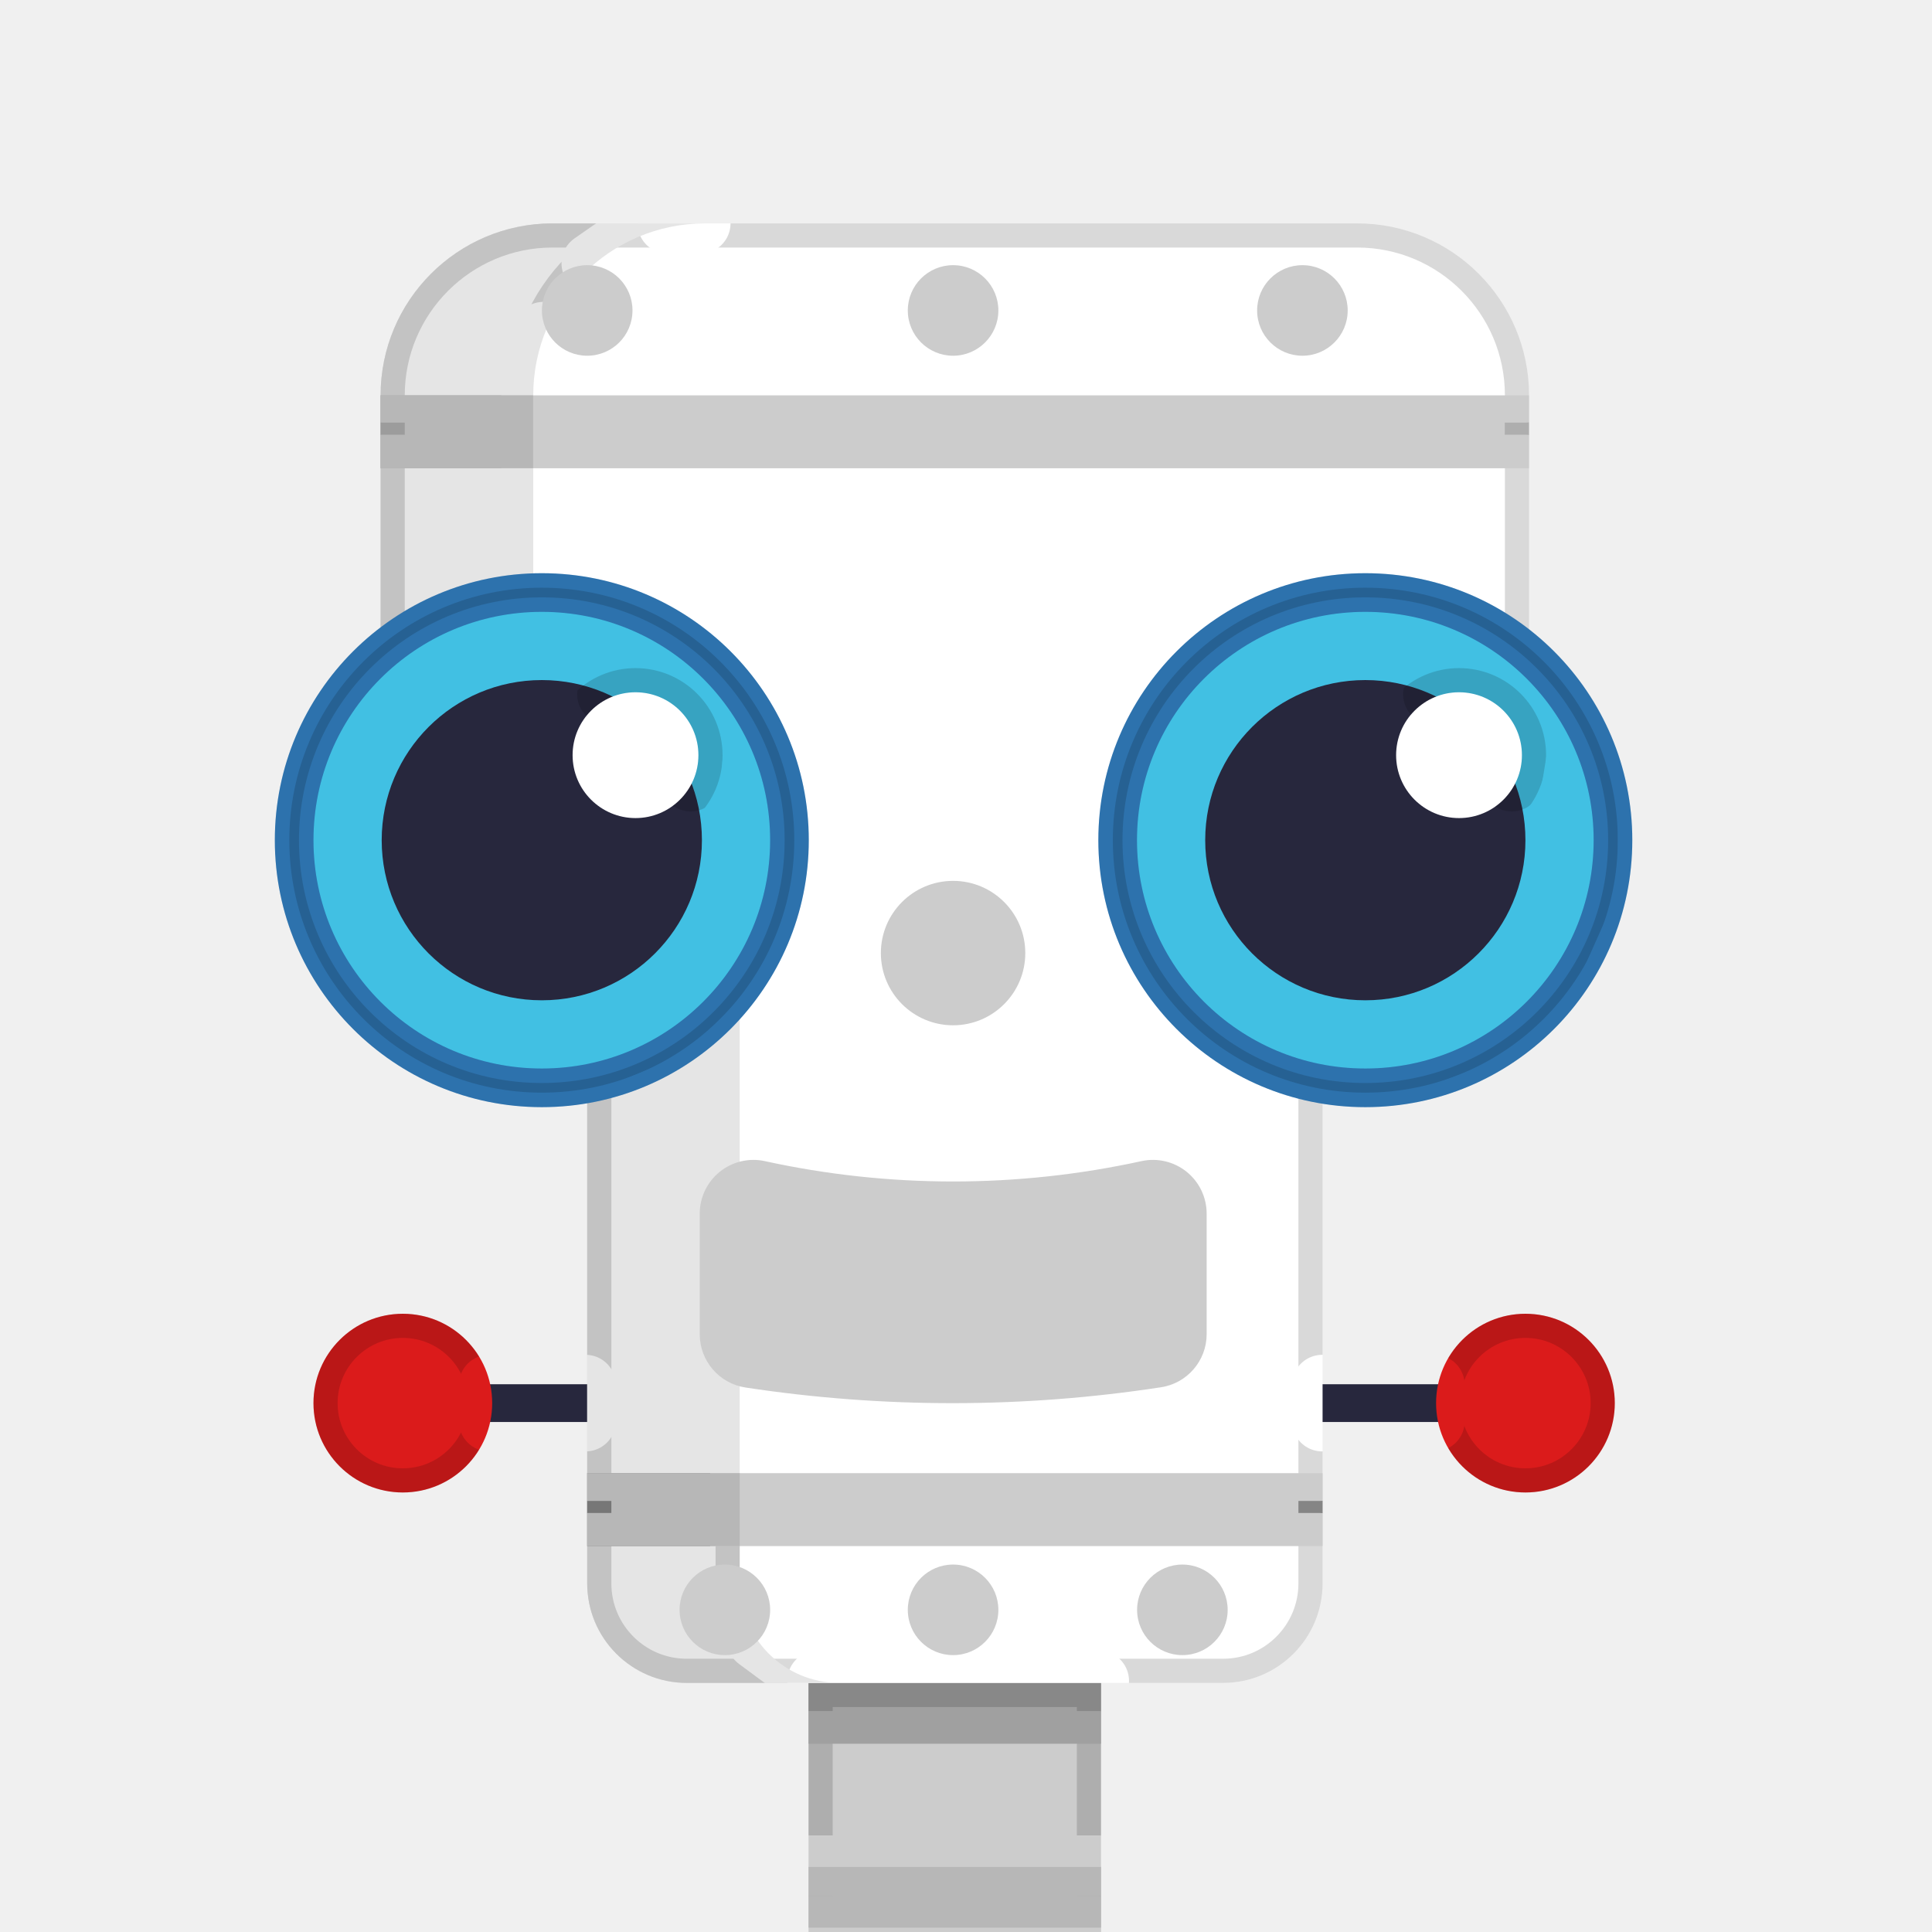
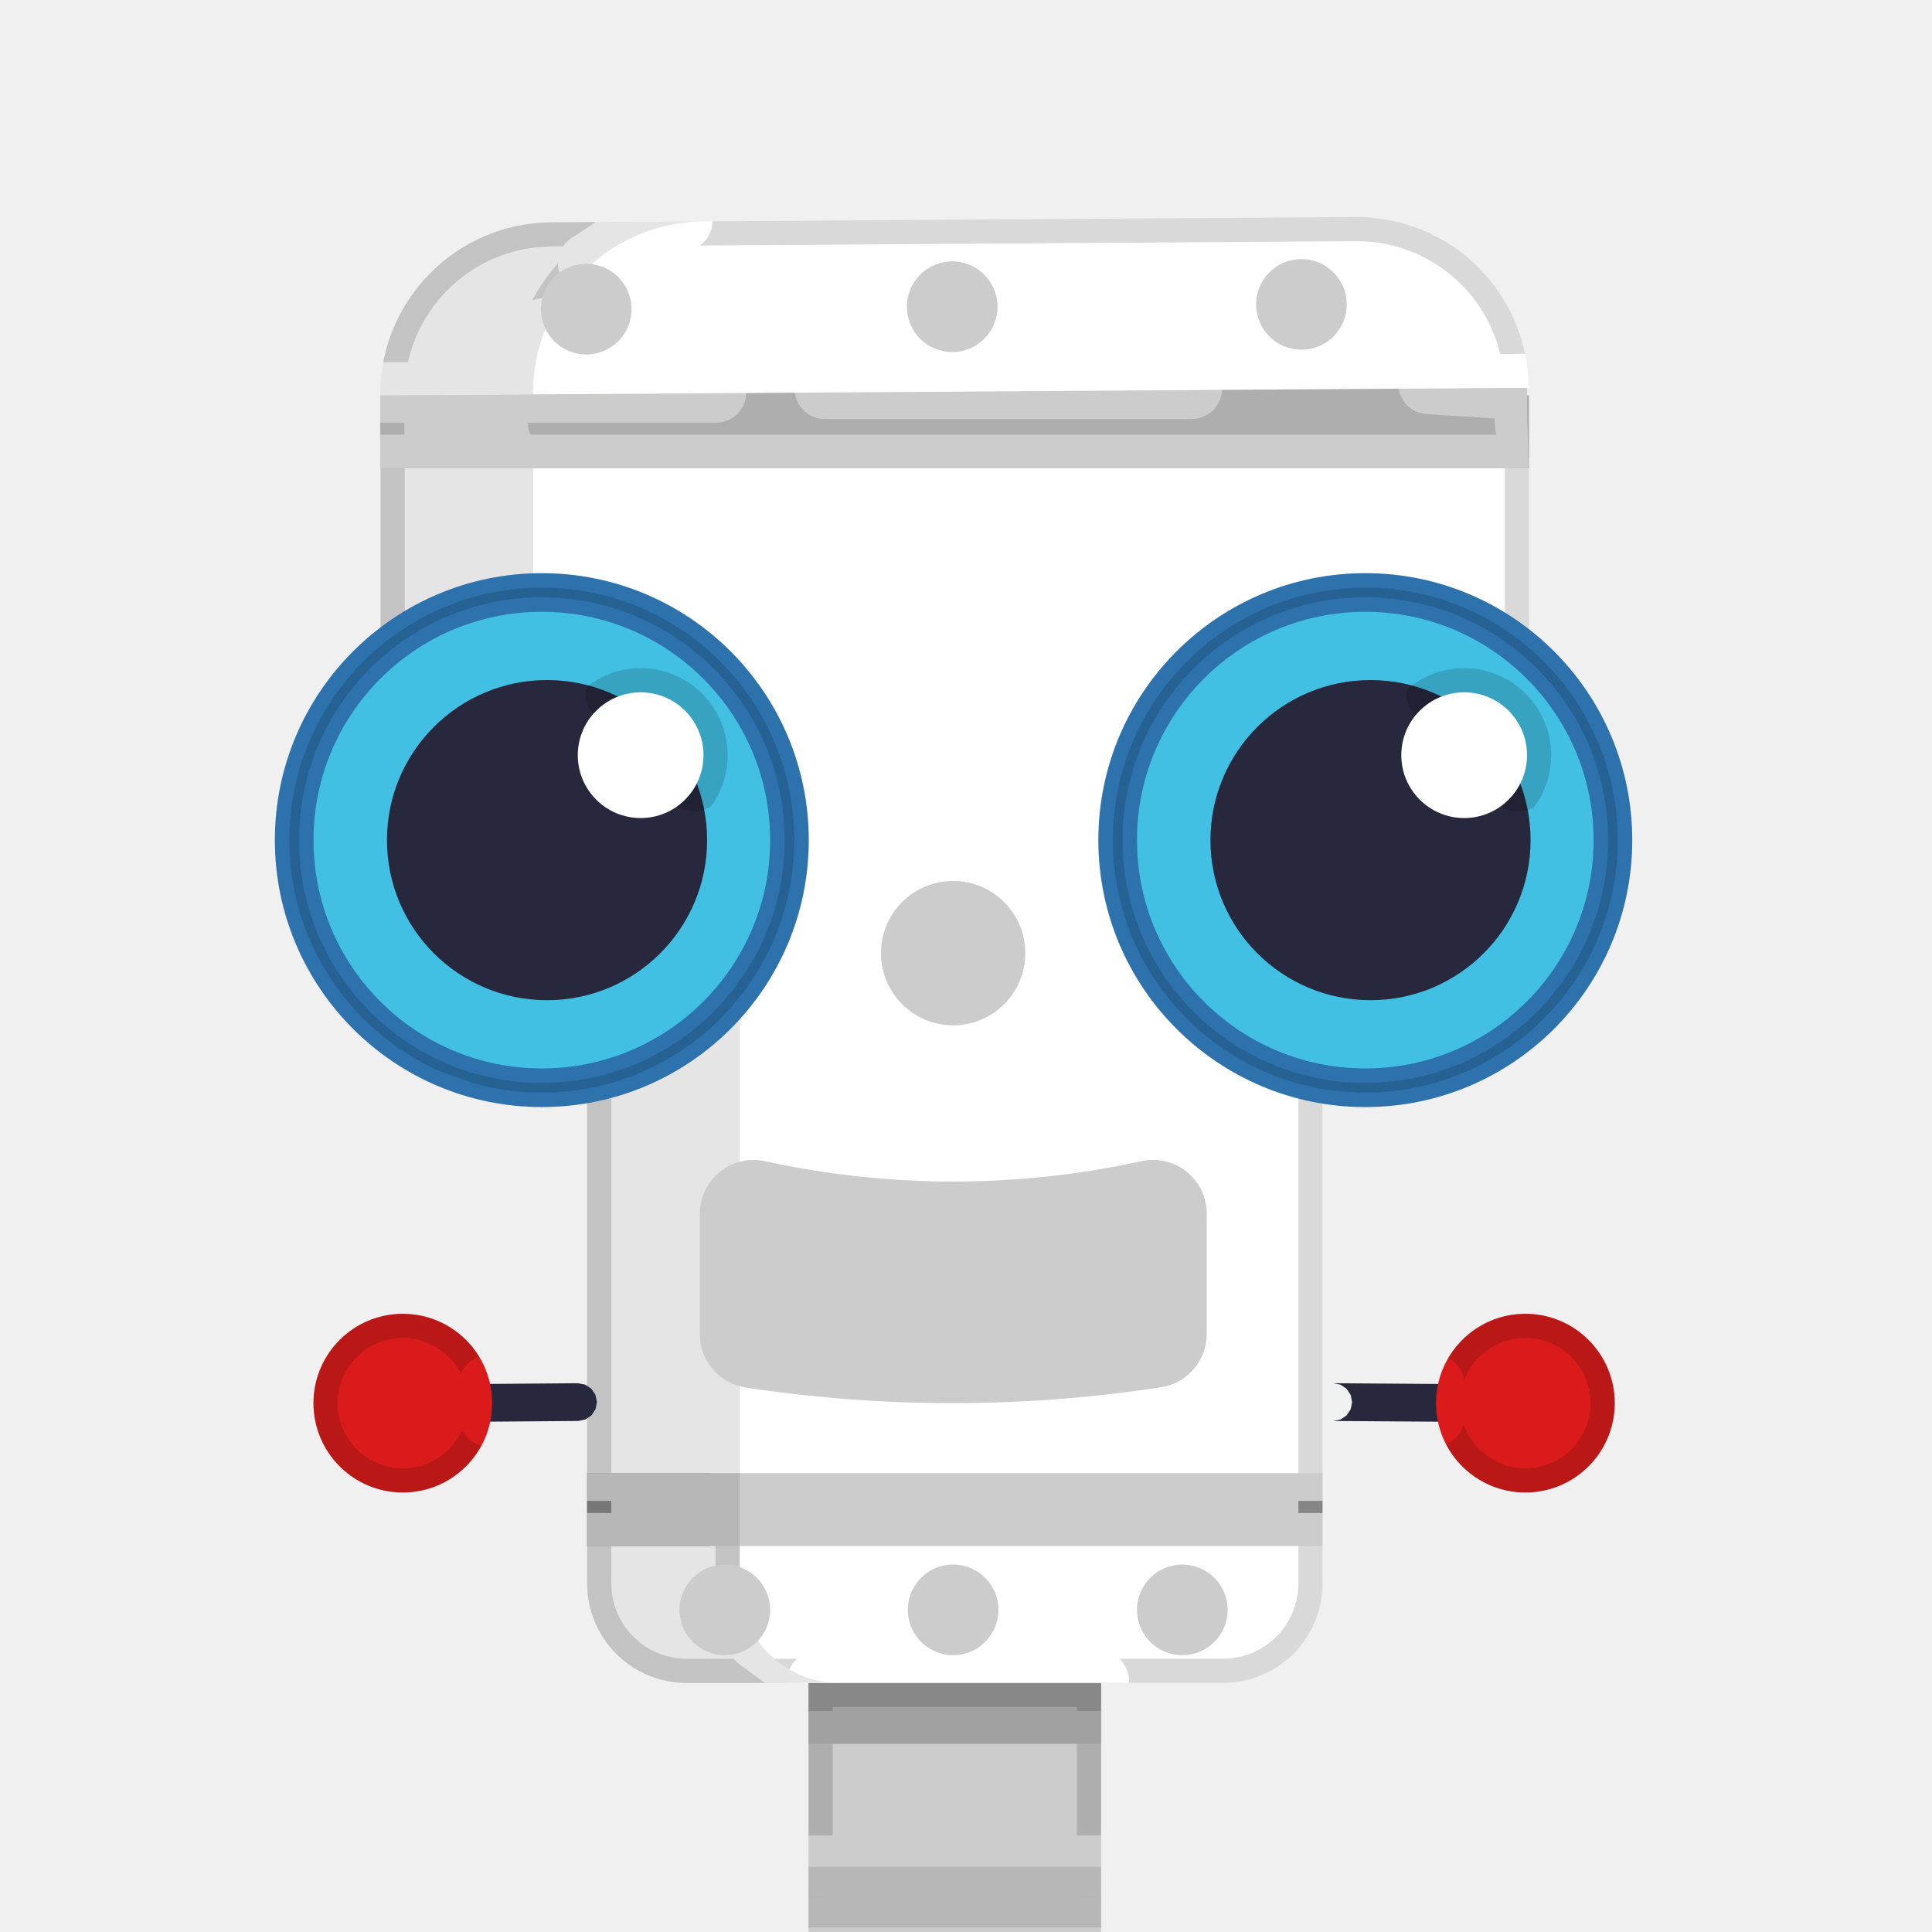
- <svg xmlns="http://www.w3.org/2000/svg" id="Layer_1" viewBox="0 0 160 160">
-   <style>.abc{stroke:#000}.abc,.abk,.abl{fill:none;stroke-linejoin:round}.abl{stroke:#000;stroke-opacity:.15;stroke-width:4}.abc,.abk{stroke-width:5;stroke-linecap:round}.abk{stroke:#fff}.abm{stroke-opacity:.35}.cls-2{fill:none;stroke:#27273d;stroke-linecap:round;stroke-width:3.125px}.cls-4{fill:#ccc}.cls-10{fill:#27273d}</style>
-   <g id="Avatars">
-     <g id="Artboard">
-       <g id="Robots">
-         <g id="Robot-Avatars_12">
-           <g id="Icons">
-             <g fill="#ccc">
-               <rect id="ab0" width="24.22" height="15.23" x="66.96" y="139.37" />
-             </g>
-             <mask id="am0" width="240" height="240" x="-40" y="-40" maskUnits="userSpaceOnUse">
-               <use fill="#fff" href="#ab0" />
-               <polyline points="91.0,154.5 67.0,154.5" class="abc" />
-             </mask>
-             <use class="abl" href="#ab0" mask="url(#am0)" />
-             <path id="Path" d="M91.19 154.6v5.8a81 81 0 0 1-24.23.03v-5.83z" class="cls-4" />
-             <g fill="#a0a0a0">
-               <rect id="ab2" width="24.22" height="5.04" x="66.96" y="139.37" />
-             </g>
-             <mask id="am2" width="240" height="240" x="-40" y="-40" maskUnits="userSpaceOnUse">
-               <use fill="#fff" href="#ab2" />
-               <polyline points="91.0,144.2 67.0,144.2" class="abc" />
-             </mask>
-             <use class="abl" href="#ab2" mask="url(#am2)" />
-             <g fill="#b7b7b7">
-               <rect id="ab3" width="24.22" height="5.04" x="66.96" y="154.6" />
-             </g>
-             <mask id="am3" width="240" height="240" x="-40" y="-40" maskUnits="userSpaceOnUse">
-               <use fill="#fff" href="#ab3" />
-               <polyline points="91.0,159.5 67.0,159.5" class="abc" />
-               <polyline points="67.0,154.5 91.0,154.5" class="abc" />
-             </mask>
-             <use class="abl" href="#ab3" mask="url(#am3)" />
-             <line id="Path-2" x1="51.27" x2="36.86" y1="116.2" y2="116.2" class="cls-2" />
-             <g fill="#db1b1b">
-               <circle id="ab4" cx="33.36" cy="116.2" r="7.4" />
-             </g>
-             <mask id="am4" width="240" height="240" x="-40" y="-40" maskUnits="userSpaceOnUse">
-               <use fill="#fff" href="#ab4" />
-               <polyline points="40.5,114.7 40.5,117.7" class="abc" />
-             </mask>
-             <use class="abl" href="#ab4" mask="url(#am4)" />
-             <line id="Path-3" x1="108.41" x2="122.82" y1="116.2" y2="116.2" class="cls-2" />
-             <g fill="#db1b1b">
-               <circle id="ab5" cx="126.33" cy="116.2" r="7.4" />
-             </g>
-             <mask id="am5" width="240" height="240" x="-40" y="-40" maskUnits="userSpaceOnUse">
-               <use fill="#fff" href="#ab5" />
-               <polyline points="118.8,117.7 118.8,114.7" class="abc" />
-             </mask>
-             <use class="abl" href="#ab5" mask="url(#am5)" />
-             <g fill="#fff">
-               <path id="ab6" d="M112.39 18.5H45.76a14.24 14.24 0 0 0-14.24 14.24V74.5a8.33 8.33 0 0 0 8.33 8.33h8.78v48.3a8.24 8.24 0 0 0 8.23 8.24h44.43a8.24 8.24 0 0 0 8.24-8.24v-48.3h8.77a8.33 8.33 0 0 0 8.33-8.33V32.74a14.24 14.24 0 0 0-14.24-14.24" />
-             </g>
-             <mask id="am6" width="240" height="240" x="-40" y="-40" maskUnits="userSpaceOnUse">
-               <use fill="#fff" href="#ab6" />
-               <polyline points="91.0,139.2 67.7,139.2" class="abc" />
-               <polyline points="55.3,18.5 58.0,18.5" class="abc" />
-               <polyline points="109.5,114.7 109.5,117.7" class="abc" />
-             </mask>
-             <use class="abl" href="#ab6" mask="url(#am6)" />
-             <g fill="#e5e5e5">
-               <path id="ab7" d="M69.5 139.37H56.86a8.24 8.24 0 0 1-8.23-8.24v-48.3h-8.77a8.33 8.33 0 0 1-8.34-8.33V32.74c0-7.86 6.38-14.24 14.24-14.24H58.4a14.24 14.24 0 0 0-14.24 14.24V74.5a8.33 8.33 0 0 0 8.33 8.33h8.77v48.3a8.24 8.24 0 0 0 8.24 8.24" />
-             </g>
-             <mask id="am7" width="240" height="240" x="-40" y="-40" maskUnits="userSpaceOnUse">
-               <use fill="#fff" href="#ab7" />
-               <polyline points="48.5,117.7 48.5,114.7" class="abc" />
-               <polyline points="58.0,18.5 52.3,19.5 49.0,21.8" class="abc" />
-               <polyline points="45.0,27.5 44.2,32.3" class="abc" />
-               <polyline points="43.8,38.7 43.8,47.3" class="abc" />
-               <polyline points="61.2,84.3 61.2,96.0" class="abc" />
-               <polyline points="61.2,114.7 61.2,121.7" class="abc" />
-               <polyline points="62.7,135.8 67.3,139.2" class="abc" />
-             </mask>
-             <use class="abl" href="#ab7" mask="url(#am7)" />
-             <g fill="#3586cb">
-               <circle id="ab8" cx="44.87" cy="69.58" r="22.11" />
-             </g>
-             <mask id="am8" width="240" height="240" x="-40" y="-40" maskUnits="userSpaceOnUse">
-               <use fill="#fff" href="#ab8" />
-             </mask>
-             <use class="abl" href="#ab8" mask="url(#am8)" />
-             <g fill="#41c0e3">
-               <circle id="ab9" cx="44.87" cy="69.58" r="18.91" />
-             </g>
-             <mask id="ao9" width="240" height="240" x="-40" y="-40" maskUnits="userSpaceOnUse">
-               <polyline points="48.0,88.2 41.3,88.2 36.0,86.2" class="abk" />
-               <polyline points="35.7,86.2 30.2,81.7 26.8,76.0 25.8,72.0 26.2,65.0 28.2,60.0 33.3,54.2 39.3,51.2 47.0,50.5 52.0,51.8 58.0,55.8 60.8,59.3 63.5,66.3 63.2,74.0 60.5,80.0 55.3,85.2 48.0,88.2" class="abk" />
-               <use href="#ab9" />
-             </mask>
-             <use class="abl" href="#ab9" mask="url(#ao9)" />
-             <circle id="Oval-5" cx="44.87" cy="69.58" r="13.26" class="cls-10" />
-             <g fill="#fff">
-               <circle id="ab11" cx="52.63" cy="62.54" r="5.21" />
-             </g>
-             <mask id="ao11" width="240" height="240" x="-40" y="-40" maskUnits="userSpaceOnUse">
-               <polyline points="50.3,57.5 53.7,57.2 56.8,59.3 57.5,60.7 57.2,64.7" class="abk" />
-               <use href="#ab11" />
-             </mask>
-             <use class="abl" href="#ab11" mask="url(#ao11)" />
-             <g fill="#3586cb">
-               <circle id="ab12" cx="113.07" cy="69.58" r="22.11" />
-             </g>
-             <mask id="am12" width="240" height="240" x="-40" y="-40" maskUnits="userSpaceOnUse">
-               <use fill="#fff" href="#ab12" />
-             </mask>
-             <use class="abl" href="#ab12" mask="url(#am12)" />
-             <g fill="#41c0e3">
-               <circle id="ab13" cx="113.07" cy="69.58" r="18.91" />
-             </g>
-             <mask id="ao13" width="240" height="240" x="-40" y="-40" maskUnits="userSpaceOnUse">
-               <polyline points="116.0,88.2 109.7,88.2 105.3,86.8 101.3,84.5 96.5,79.0 94.2,73.0 94.2,66.0 96.2,60.3 100.7,54.8 108.7,50.8 117.0,50.8 123.3,53.5 128.8,59.0 131.5,65.3 131.5,73.3 128.2,80.7 123.0,85.5 116.0,88.2" class="abk" />
-               <use href="#ab13" />
-             </mask>
-             <use class="abl" href="#ab13" mask="url(#ao13)" />
-             <circle id="Oval-9" cx="113.07" cy="69.58" r="13.26" class="cls-10" />
-             <g fill="#fff">
-               <circle id="ab15" cx="120.83" cy="62.54" r="5.21" />
-             </g>
-             <mask id="ao15" width="240" height="240" x="-40" y="-40" maskUnits="userSpaceOnUse">
-               <polyline points="118.7,57.5 121.7,57.2 125.2,59.7 125.8,61.0 125.2,64.7" class="abk" />
-               <use href="#ab15" />
-             </mask>
-             <use class="abl" href="#ab15" mask="url(#ao15)" />
-             <path id="Path-6" d="M63.34 96.16a73 73 0 0 0 31.19 0 4.45 4.45 0 0 1 5.4 4.35v9.98c0 2.2-1.62 4.08-3.8 4.4a114 114 0 0 1-34.38.02 4.46 4.46 0 0 1-3.8-4.4v-10a4.45 4.45 0 0 1 5.4-4.35" class="cls-4" />
-             <g fill="#ccc">
-               <rect id="ab17" width="95.1" height="6.04" x="31.52" y="32.74" />
-             </g>
-             <mask id="am17" width="240" height="240" x="-40" y="-40" maskUnits="userSpaceOnUse">
-               <use fill="#fff" href="#ab17" />
-               <polyline points="126.3,38.5 44.0,38.5" class="abc" />
-               <polyline points="44.0,32.5 126.3,32.5" class="abc" />
-             </mask>
-             <use class="abl" href="#ab17" mask="url(#am17)" />
-             <g fill="#ccc">
-               <rect id="ab18" width="60.9" height="6.04" x="48.63" y="122" />
-             </g>
-             <mask id="am18" width="240" height="240" x="-40" y="-40" maskUnits="userSpaceOnUse">
-               <use fill="#fff" href="#ab18" />
-               <polyline points="109.3,127.8 61.3,127.8" class="abc" />
-               <polyline points="61.3,121.8 109.3,121.8" class="abc" />
-             </mask>
-             <use class="abl abm" href="#ab18" mask="url(#am18)" />
-             <g fill="#b7b7b7">
-               <rect id="ab19" width="12.63" height="6.03" x="31.52" y="32.74" />
-             </g>
-             <mask id="am19" width="240" height="240" x="-40" y="-40" maskUnits="userSpaceOnUse">
-               <use fill="#fff" href="#ab19" />
-               <polyline points="43.7,38.5 31.7,38.5" class="abc" />
-               <polyline points="31.7,32.5 43.7,32.5" class="abc" />
-               <polyline points="43.8,32.7 43.7,38.5" class="abc" />
-             </mask>
-             <use class="abl" href="#ab19" mask="url(#am19)" />
-             <g fill="#b7b7b7">
-               <rect id="ab20" width="12.63" height="6.04" x="48.63" y="122" />
-             </g>
-             <mask id="am20" width="240" height="240" x="-40" y="-40" maskUnits="userSpaceOnUse">
-               <use fill="#fff" href="#ab20" />
-               <polyline points="61.0,127.8 48.7,127.8" class="abc" />
-               <polyline points="48.7,121.8 61.0,121.8" class="abc" />
-               <polyline points="61.2,122.0 61.0,127.8" class="abc" />
-             </mask>
-             <use class="abl abm" href="#ab20" mask="url(#am20)" />
-             <circle id="Oval-11" cx="48.63" cy="25.71" r="3.75" class="cls-4" />
-             <circle id="Oval-12" cx="78.93" cy="25.71" r="3.75" class="cls-4" />
-             <circle id="Oval-13" cx="78.93" cy="133.32" r="3.75" class="cls-4" />
-             <circle id="Oval-14" cx="60.03" cy="133.32" r="3.75" class="cls-4" />
-             <circle id="Oval-15" cx="97.92" cy="133.32" r="3.75" class="cls-4" />
-             <circle id="Oval-16" cx="107.86" cy="25.71" r="3.75" class="cls-4" />
-             <circle id="Oval-17" cx="78.93" cy="78.93" r="5.98" class="cls-4" />
-           </g>
-         </g>
-       </g>
-     </g>
-   </g>
+ <svg xmlns="http://www.w3.org/2000/svg" viewBox="0 0 160 160">
+   <style>.abl{fill:none;stroke:#000;stroke-opacity:0.15;stroke-width:4;stroke-linejoin:round}.abc,.abk{fill:none;stroke:#000;stroke-width:5;stroke-linecap:round;stroke-linejoin:round}.abk{stroke:#fff}.abm{stroke-opacity:0.35}</style>
+   <defs>
+     <style>.s0{fill:#f7bb38}.s1{fill:#cccccc}.s2{fill:#a0a0a0}.s3{fill:#b7b7b7}.s4{fill:#ffffff}.s5{fill:#e5e5e5}.s6{fill:#e5e5e5;fill-opacity:0.63;clip-path:url(#abc16)}.s7{fill:#3586cb}.s8{fill:#41c0e3}.s9{fill:#27273d}.s10{fill:#db1b1b}</style>
+     <clipPath id="abc16">
+       <path d="M63.344 96.163C73.617 98.413 84.255 98.413 94.528 96.163C95.845 95.872 97.223 96.194 98.274 97.038C99.325 97.882 99.938 99.159 99.938 100.507C99.938 100.507 99.938 110.488 99.938 110.488C99.934 112.697 98.313 114.569 96.128 114.891C84.737 116.636 73.146 116.642 61.753 114.907C59.573 114.58 57.959 112.707 57.956 110.503C57.956 110.503 57.956 100.503 57.956 100.503C57.959 99.16 58.568 97.891 59.614 97.048C60.66 96.205 62.031 95.88 63.344 96.163Z" />
+     </clipPath>
+   </defs>
+   <path class="s0" d="M44.052 40.511C43.577 29.911 60.489 20.543 81.825 19.587C103.161 18.632 120.843 26.45 121.317 37.05C121.792 47.65 104.881 57.018 83.545 57.974C62.208 58.93 44.527 51.111 44.052 40.511Z" />
+   <g fill="#cccccc">
+     <path d="M66.963 154.597C66.963 154.597 66.963 139.372 66.963 139.372C66.963 139.372 91.188 139.372 91.188 139.372C91.188 139.372 91.188 154.597 91.188 154.597C91.188 154.597 66.963 154.597 66.963 154.597Z" id="ab1" />
+   </g>
+   <mask id="am1" maskUnits="userSpaceOnUse" x="-40" y="-40" width="240" height="240">
+     <use href="#ab1" fill="#fff" />
+     <polyline class="abc" points="91.0,154.5 67.0,154.5" />
+   </mask>
+   <use class="abl" href="#ab1" mask="url(#am1)" />
+   <path class="s1" d="M91.188 154.596C91.188 154.596 91.188 160.399 91.188 160.399C83.16 161.624 74.992 161.632 66.962 160.424C66.962 160.424 66.962 154.596 66.962 154.596C66.962 154.596 91.188 154.596 91.188 154.596Z" />
+   <g fill="#a0a0a0">
+     <path d="M66.963 144.409C66.963 144.409 66.963 139.372 66.963 139.372C66.963 139.372 91.188 139.372 91.188 139.372C91.188 139.372 91.188 144.409 91.188 144.409C91.188 144.409 66.963 144.409 66.963 144.409Z" id="ab3" />
+   </g>
+   <mask id="am3" maskUnits="userSpaceOnUse" x="-40" y="-40" width="240" height="240">
+     <use href="#ab3" fill="#fff" />
+     <polyline class="abc" points="91.0,144.2 67.0,144.2" />
+   </mask>
+   <use class="abl" href="#ab3" mask="url(#am3)" />
+   <g fill="#b7b7b7">
+     <path d="M66.963 159.634C66.963 159.634 66.963 154.596 66.963 154.596C66.963 154.596 91.188 154.596 91.188 154.596C91.188 154.596 91.188 159.634 91.188 159.634C91.188 159.634 66.963 159.634 66.963 159.634Z" id="ab4" />
+   </g>
+   <mask id="am4" maskUnits="userSpaceOnUse" x="-40" y="-40" width="240" height="240">
+     <use href="#ab4" fill="#fff" />
+     <polyline class="abc" points="91.0,159.5 67.0,159.5" />
+     <polyline class="abc" points="67.0,154.5 91.0,154.5" />
+   </mask>
+   <use class="abl" href="#ab4" mask="url(#am4)" />
+   <g fill="#ffffff">
+     <path d="M31.521 32.741C31.521 32.741 31.521 74.497 31.521 74.497C31.521 76.707 32.4 78.826 33.962 80.388C35.524 81.95 37.643 82.828 39.853 82.828C39.853 82.828 48.625 82.828 48.625 82.828C48.625 82.828 48.625 131.134 48.625 131.134C48.625 133.319 49.492 135.414 51.037 136.959C52.582 138.504 54.677 139.372 56.862 139.372C56.862 139.372 101.287 139.372 101.287 139.372C103.472 139.372 105.567 138.504 107.112 136.959C108.657 135.414 109.525 133.319 109.525 131.134C109.525 131.134 109.525 82.828 109.525 82.828C109.525 82.828 118.296 82.828 118.296 82.828C120.505 82.828 122.624 81.95 124.186 80.388C125.748 78.826 126.625 76.706 126.625 74.497C126.625 74.497 126.625 32.741 126.625 32.741C126.625 32.741 31.521 32.741 31.521 32.741Z" id="ab5" />
+   </g>
+   <mask id="am5" maskUnits="userSpaceOnUse" x="-40" y="-40" width="240" height="240">
+     <use href="#ab5" fill="#fff" />
+     <polyline class="abc" points="91.0,139.2 67.7,139.2" />
+   </mask>
+   <use class="abl" href="#ab5" mask="url(#am5)" />
+   <g fill="#e5e5e5">
+     <path d="M69.497 139.372C69.497 139.372 56.862 139.372 56.862 139.372C54.677 139.372 52.582 138.504 51.037 136.959C49.492 135.414 48.625 133.319 48.625 131.134C48.625 131.134 48.625 82.828 48.625 82.828C48.625 82.828 39.856 82.828 39.856 82.828C37.646 82.829 35.527 81.952 33.964 80.39C32.401 78.828 31.522 76.71 31.521 74.5C31.521 74.5 31.521 32.741 31.521 32.741C31.521 32.741 44.159 32.741 44.159 32.741C44.159 32.741 44.159 74.5 44.159 74.5C44.159 76.709 45.037 78.828 46.599 80.39C48.161 81.952 50.281 82.829 52.49 82.828C52.49 82.828 61.259 82.828 61.259 82.828C61.259 82.828 61.259 131.134 61.259 131.134C61.261 135.683 64.948 139.37 69.497 139.372C69.497 139.372 69.497 139.372 69.497 139.372Z" id="ab6" />
+   </g>
+   <mask id="am6" maskUnits="userSpaceOnUse" x="-40" y="-40" width="240" height="240">
+     <use href="#ab6" fill="#fff" />
+     <polyline class="abc" points="43.8,38.7 43.8,47.3" />
+     <polyline class="abc" points="61.2,84.3 61.2,96.0" />
+     <polyline class="abc" points="61.2,114.7 61.2,121.7" />
+     <polyline class="abc" points="62.7,135.8 67.3,139.2" />
+   </mask>
+   <use class="abl" href="#ab6" mask="url(#am6)" />
+   <g fill="#cccccc">
+     <path d="M31.522 38.778C31.522 38.778 31.522 32.741 31.522 32.741C31.522 32.741 126.625 32.741 126.625 32.741C126.625 32.741 126.625 38.778 126.625 38.778C126.625 38.778 31.522 38.778 31.522 38.778Z" id="ab7" />
+   </g>
+   <mask id="am7" maskUnits="userSpaceOnUse" x="-40" y="-40" width="240" height="240">
+     <use href="#ab7" fill="#fff" />
+   </mask>
+   <use class="abl" href="#ab7" mask="url(#am7)" />
+   <g fill="#cccccc">
+     <path d="M48.625 128.04C48.625 128.04 48.625 122.003 48.625 122.003C48.625 122.003 109.525 122.003 109.525 122.003C109.525 122.003 109.525 128.04 109.525 128.04C109.525 128.04 48.625 128.04 48.625 128.04Z" id="ab8" />
+   </g>
+   <mask id="am8" maskUnits="userSpaceOnUse" x="-40" y="-40" width="240" height="240">
+     <use href="#ab8" fill="#fff" />
+     <polyline class="abc" points="109.3,127.8 61.3,127.8" />
+     <polyline class="abc" points="61.3,121.8 109.3,121.8" />
+   </mask>
+   <use class="abl abm" href="#ab8" mask="url(#am8)" />
+   <path class="s3" d="M31.522 38.775C31.522 38.775 31.522 32.741 31.522 32.741C31.522 32.741 44.156 32.741 44.156 32.741C44.156 32.741 44.156 38.775 44.156 38.775C44.156 38.775 31.522 38.775 31.522 38.775Z" />
+   <g fill="#b7b7b7">
+     <path d="M48.625 128.04C48.625 128.04 48.625 122.003 48.625 122.003C48.625 122.003 61.259 122.003 61.259 122.003C61.259 122.003 61.259 128.04 61.259 128.04C61.259 128.04 48.625 128.04 48.625 128.04Z" id="ab10" />
+   </g>
+   <mask id="am10" maskUnits="userSpaceOnUse" x="-40" y="-40" width="240" height="240">
+     <use href="#ab10" fill="#fff" />
+     <polyline class="abc" points="61.0,127.8 48.7,127.8" />
+     <polyline class="abc" points="48.7,121.8 61.0,121.8" />
+     <polyline class="abc" points="61.2,122.0 61.0,127.8" />
+   </mask>
+   <use class="abl abm" href="#ab10" mask="url(#am10)" />
+   <path class="s1" d="M75.181 133.322C75.181 131.249 76.862 129.569 78.934 129.569C81.007 129.569 82.687 131.249 82.687 133.322C82.687 135.395 81.007 137.075 78.934 137.075C76.862 137.075 75.181 135.395 75.181 133.322Z" />
+   <path class="s1" d="M56.272 133.322C56.272 131.249 57.953 129.569 60.025 129.569C62.098 129.569 63.778 131.249 63.778 133.322C63.778 135.395 62.098 137.075 60.025 137.075C57.953 137.075 56.272 135.395 56.272 133.322Z" />
+   <path class="s1" d="M94.162 133.322C94.162 131.249 95.843 129.569 97.915 129.569C99.988 129.569 101.668 131.249 101.668 133.322C101.668 135.395 99.988 137.075 97.915 137.075C95.843 137.075 94.162 135.395 94.162 133.322Z" />
+   <path class="s1" d="M72.956 78.935C72.956 75.633 75.633 72.957 78.934 72.957C82.236 72.957 84.912 75.633 84.912 78.935C84.912 82.236 82.236 84.913 78.934 84.913C75.633 84.913 72.956 82.236 72.956 78.935Z" />
+   <path class="s1" d="M63.344 96.163C73.617 98.413 84.255 98.413 94.528 96.163C95.845 95.872 97.223 96.194 98.274 97.038C99.325 97.882 99.938 99.159 99.938 100.507C99.938 100.507 99.938 110.488 99.938 110.488C99.934 112.697 98.313 114.569 96.128 114.891C84.737 116.636 73.146 116.642 61.753 114.907C59.573 114.58 57.959 112.707 57.956 110.503C57.956 110.503 57.956 100.503 57.956 100.503C57.959 99.16 58.568 97.891 59.614 97.048C60.66 96.205 62.031 95.88 63.344 96.163Z" />
+   <path class="s6" d="M61.224 77.35C61.224 77.35 61.224 85.46 61.224 85.46C61.224 87.659 63.006 89.441 65.205 89.441C65.205 89.441 93.237 89.441 93.237 89.441C95.436 89.441 97.218 87.659 97.218 85.46C97.218 85.46 97.218 77.191 97.218 77.191C97.218 77.191 61.224 77.35 61.224 77.35Z" />
+   <g fill="#3586cb">
+     <path d="M22.765 69.575C22.765 57.366 32.663 47.469 44.872 47.468C57.081 47.468 66.978 57.366 66.978 69.575C66.978 81.784 57.081 91.681 44.872 91.681C32.663 91.681 22.765 81.784 22.765 69.575Z" id="ab17" />
+   </g>
+   <mask id="am17" maskUnits="userSpaceOnUse" x="-40" y="-40" width="240" height="240">
+     <use href="#ab17" fill="#fff" />
+   </mask>
+   <use class="abl" href="#ab17" mask="url(#am17)" />
+   <g fill="#41c0e3">
+     <path d="M25.962 69.575C25.962 59.132 34.428 50.665 44.872 50.665C55.315 50.665 63.781 59.132 63.781 69.575C63.781 80.018 55.315 88.484 44.872 88.484C34.428 88.484 25.962 80.018 25.962 69.575Z" id="ab18" />
+   </g>
+   <mask id="ao18" maskUnits="userSpaceOnUse" x="-40" y="-40" width="240" height="240">
+     <polyline class="abk" points="47.7,88.2 42.0,88.2" />
+     <polyline class="abk" points="41.8,88.0 35.7,85.8" />
+     <polyline class="abk" points="35.3,85.8 32.7,83.8" />
+     <polyline class="abk" points="32.5,83.7 29.2,80.3 27.0,75.8" />
+     <polyline class="abk" points="26.8,75.7 25.8,72.0 26.0,66.5" />
+     <polyline class="abk" points="26.2,66.3 28.0,60.5" />
+     <polyline class="abk" points="28.2,60.3 29.5,58.3" />
+     <polyline class="abk" points="29.5,58.0 33.3,54.2 37.5,52.0" />
+     <polyline class="abk" points="37.7,51.8 42.7,50.8" />
+     <polyline class="abk" points="43.0,50.8 46.3,50.5 52.0,51.8 56.0,54.2 59.8,58.0 62.2,62.0 63.5,67.0 63.5,72.0 62.5,75.0" />
+     <polyline class="abk" points="62.5,75.3 60.5,80.0 58.8,81.7" />
+     <polyline class="abk" points="58.8,82.0 55.3,85.2 50.5,87.3" />
+     <polyline class="abk" points="50.3,87.5 47.7,88.2" />
+     <use href="#ab18" fill="#000" />
+   </mask>
+   <use class="abl" href="#ab18" mask="url(#ao18)" />
+   <g fill="#3586cb">
+     <path d="M90.962 69.575C90.962 57.366 100.86 47.469 113.069 47.468C125.278 47.468 135.175 57.366 135.175 69.575C135.175 81.784 125.278 91.681 113.069 91.681C100.86 91.681 90.962 81.784 90.962 69.575Z" id="ab19" />
+   </g>
+   <mask id="am19" maskUnits="userSpaceOnUse" x="-40" y="-40" width="240" height="240">
+     <use href="#ab19" fill="#fff" />
+   </mask>
+   <use class="abl" href="#ab19" mask="url(#am19)" />
+   <g fill="#41c0e3">
+     <path d="M94.159 69.575C94.159 59.132 102.625 50.665 113.069 50.665C123.512 50.665 131.978 59.132 131.978 69.575C131.978 80.018 123.512 88.484 113.069 88.484C102.625 88.484 94.159 80.018 94.159 69.575Z" id="ab20" />
+   </g>
+   <mask id="ao20" maskUnits="userSpaceOnUse" x="-40" y="-40" width="240" height="240">
+     <polyline class="abk" points="115.7,88.2 109.7,87.8" />
+     <polyline class="abk" points="109.3,87.8 107.3,87.5" />
+     <polyline class="abk" points="107.2,87.3 103.3,85.5" />
+     <polyline class="abk" points="103.0,85.5 101.3,84.2" />
+     <polyline class="abk" points="101.2,84.0 96.7,78.8" />
+     <polyline class="abk" points="96.5,78.7 94.8,74.7" />
+     <polyline class="abk" points="94.8,74.3 93.8,69.3 94.2,66.0 97.5,58.3 103.7,52.8 111.3,50.5 117.0,50.8 120.0,51.8 123.3,53.5 127.5,57.3 131.5,65.3 131.5,71.3" />
+     <polyline class="abk" points="131.5,71.7 130.5,76.7 129.2,78.7" />
+     <polyline class="abk" points="129.2,79.0 126.3,82.8" />
+     <polyline class="abk" points="126.0,82.8 123.3,85.2" />
+     <polyline class="abk" points="123.2,85.3 118.5,87.3" />
+     <polyline class="abk" points="118.3,87.5 115.7,88.2" />
+     <use href="#ab20" fill="#000" />
+   </mask>
+   <use class="abl" href="#ab20" mask="url(#ao20)" />
+   <path class="s9" d="M32.047 69.575C32.047 62.254 37.982 56.318 45.303 56.318C52.625 56.318 58.56 62.254 58.56 69.575C58.56 76.896 52.625 82.832 45.303 82.832C37.982 82.832 32.047 76.896 32.047 69.575Z" />
+   <g fill="#ffffff">
+     <path d="M47.85 62.541C47.85 59.665 50.181 57.335 53.056 57.335C55.931 57.335 58.262 59.665 58.262 62.541C58.262 65.416 55.931 67.747 53.056 67.747C50.181 67.747 47.85 65.416 47.85 62.541Z" id="ab22" />
+   </g>
+   <mask id="ao22" maskUnits="userSpaceOnUse" x="-40" y="-40" width="240" height="240">
+     <polyline class="abk" points="51.0,57.5 55.0,57.5 57.2,59.3 58.2,62.0 57.5,64.7" />
+     <use href="#ab22" fill="#000" />
+   </mask>
+   <use class="abl" href="#ab22" mask="url(#ao22)" />
+   <path class="s9" d="M100.244 69.575C100.244 62.254 106.179 56.319 113.5 56.319C120.821 56.319 126.756 62.254 126.756 69.575C126.756 76.896 120.821 82.831 113.5 82.831C106.179 82.831 100.244 76.896 100.244 69.575Z" />
+   <g fill="#ffffff">
+     <path d="M116.05 62.541C116.05 59.665 118.381 57.334 121.256 57.334C124.132 57.334 126.463 59.665 126.463 62.541C126.463 65.416 124.132 67.747 121.256 67.747C118.381 67.747 116.05 65.416 116.05 62.541Z" id="ab24" />
+   </g>
+   <mask id="ao24" maskUnits="userSpaceOnUse" x="-40" y="-40" width="240" height="240">
+     <polyline class="abk" points="119.0,57.5 121.7,57.2 124.8,58.7 126.2,61.0 125.8,64.7" />
+     <use href="#ab24" fill="#000" />
+   </mask>
+   <use class="abl" href="#ab24" mask="url(#ao24)" />
+   <path class="s9" d="M47.86 114.554 L47.805 114.554 L47.644 114.555 L47.387 114.557 L47.045 114.56 L46.626 114.563 L46.14 114.567 L45.597 114.572 L45.006 114.576 L44.377 114.581 L43.719 114.586 L43.042 114.592 L42.355 114.597 L41.669 114.603 L40.992 114.608 L40.334 114.613 L39.705 114.618 L39.114 114.623 L38.571 114.627 L38.085 114.631 L37.666 114.634 L37.323 114.637 L37.067 114.639 L36.906 114.64 L36.85 114.641 L37.449 114.755 L37.959 115.09 L38.301 115.594 L38.425 116.191 L38.311 116.79 L37.976 117.299 L37.472 117.642 L36.875 117.766 L36.931 117.765 L37.092 117.764 L37.348 117.762 L37.691 117.759 L38.11 117.756 L38.595 117.752 L39.139 117.748 L39.729 117.743 L40.359 117.738 L41.017 117.733 L41.694 117.727 L42.38 117.722 L43.067 117.717 L43.744 117.711 L44.401 117.706 L45.031 117.701 L45.622 117.696 L46.165 117.692 L46.651 117.688 L47.069 117.685 L47.412 117.682 L47.668 117.68 L47.829 117.679 L47.885 117.679 L48.482 117.555 L48.986 117.212 L49.321 116.703 L49.435 116.104 L49.311 115.507 L48.969 115.003 L48.459 114.668Z" />
+   <g fill="#db1b1b">
+     <path d="M25.96 116.203C25.96 112.116 29.273 108.803 33.36 108.803C37.447 108.803 40.76 112.116 40.76 116.203C40.76 120.29 37.447 123.603 33.36 123.603C29.273 123.603 25.96 120.29 25.96 116.203Z" id="ab26" />
+   </g>
+   <mask id="am26" maskUnits="userSpaceOnUse" x="-40" y="-40" width="240" height="240">
+     <use href="#ab26" fill="#fff" />
+     <polyline class="abc" points="40.5,114.7 40.5,117.3" />
+   </mask>
+   <use class="abl" href="#ab26" mask="url(#am26)" />
+   <path class="s9" d="M110.402 117.679 L110.465 117.679 L110.646 117.68 L110.935 117.682 L111.321 117.685 L111.793 117.688 L112.341 117.692 L112.953 117.696 L113.619 117.701 L114.328 117.706 L115.07 117.711 L115.833 117.717 L116.607 117.722 L117.381 117.727 L118.144 117.733 L118.885 117.738 L119.594 117.743 L120.261 117.748 L120.873 117.752 L121.42 117.756 L121.893 117.759 L122.279 117.762 L122.568 117.764 L122.749 117.765 L122.812 117.766 L123.411 117.651 L123.92 117.316 L124.262 116.811 L124.385 116.214 L124.271 115.615 L123.935 115.106 L123.431 114.764 L122.834 114.641 L122.771 114.64 L122.59 114.639 L122.301 114.637 L121.914 114.634 L121.442 114.631 L120.895 114.627 L120.282 114.623 L119.616 114.618 L118.907 114.613 L118.166 114.608 L117.403 114.603 L116.629 114.597 L115.855 114.592 L115.092 114.586 L114.35 114.581 L113.641 114.576 L112.975 114.572 L112.363 114.567 L111.815 114.563 L111.343 114.56 L110.957 114.557 L110.668 114.555 L110.487 114.554 L110.424 114.554 L111.021 114.677 L111.525 115.019 L111.861 115.528 L111.975 116.127 L111.852 116.724 L111.51 117.229 L111.001 117.564Z" />
+   <g fill="#db1b1b">
+     <path d="M118.926 116.203C118.926 112.116 122.239 108.803 126.326 108.803C130.413 108.803 133.726 112.116 133.726 116.203C133.726 120.29 130.413 123.603 126.326 123.603C122.239 123.603 118.926 120.29 118.926 116.203Z" id="ab28" />
+   </g>
+   <mask id="am28" maskUnits="userSpaceOnUse" x="-40" y="-40" width="240" height="240">
+     <use href="#ab28" fill="#fff" />
+     <polyline class="abc" points="118.8,117.3 118.8,114.7" />
+   </mask>
+   <use class="abl" href="#ab28" mask="url(#am28)" />
+   <g fill="#cccccc">
+     <path d="M126.461 31.939C126.461 31.939 126.474 35.691 126.474 35.691C126.474 35.691 45.727 35.133 45.727 35.133C45.727 35.133 126.497 35.088 126.497 35.088C126.497 35.088 126.584 38.781 126.584 38.781C126.584 38.781 31.484 38.781 31.484 38.781C31.484 38.781 31.484 32.741 31.484 32.741C31.484 32.741 126.461 31.939 126.461 31.939Z" id="ab29" />
+   </g>
+   <mask id="am29" maskUnits="userSpaceOnUse" x="-40" y="-40" width="240" height="240">
+     <use href="#ab29" fill="#fff" />
+     <polyline class="abc" points="126.3,38.5 44.0,38.5" />
+     <polyline class="abc" points="43.7,38.5 31.7,38.5" />
+     <polyline class="abc" points="31.7,32.5 43.7,32.5" />
+     <polyline class="abc" points="44.0,32.5 59.3,32.5" />
+     <polyline class="abc" points="68.3,32.2 98.7,32.2" />
+     <polyline class="abc" points="118.3,31.8 126.2,32.3" />
+     <polyline class="abc" points="126.2,32.7 126.3,35.2" />
+   </mask>
+   <use class="abl" href="#ab29" mask="url(#am29)" />
+   <g fill="#ffffff">
+     <path d="M126.59 32.118C126.59 32.118 44.133 32.663 44.133 32.663C44.081 24.804 50.418 18.382 58.278 18.33C58.278 18.33 112.266 17.973 112.266 17.973C116.036 17.947 119.677 19.424 122.364 22.076C125.051 24.728 126.565 28.348 126.59 32.118C126.59 32.118 126.59 32.118 126.59 32.118Z" id="ab30" />
+   </g>
+   <mask id="am30" maskUnits="userSpaceOnUse" x="-40" y="-40" width="240" height="240">
+     <use href="#ab30" fill="#fff" />
+     <polyline class="abc" points="68.0,32.5 44.0,32.5" />
+     <polyline class="abc" points="43.8,32.3 45.0,27.2" />
+     <polyline class="abc" points="48.8,21.7 52.7,19.2 56.5,18.3" />
+     <polyline class="abc" points="126.0,31.8 68.0,32.5" />
+   </mask>
+   <use class="abl" href="#ab30" mask="url(#am30)" />
+   <g fill="#e5e5e5">
+     <path d="M58.278 18.33C50.418 18.382 44.08 24.804 44.132 32.663C44.132 32.663 31.492 32.747 31.492 32.747C31.44 24.888 37.778 18.466 45.638 18.414C45.638 18.414 58.278 18.33 58.278 18.33Z" id="ab31" />
+   </g>
+   <mask id="am31" maskUnits="userSpaceOnUse" x="-40" y="-40" width="240" height="240">
+     <use href="#ab31" fill="#fff" />
+     <polyline class="abc" points="43.7,32.5 31.7,32.5" />
+     <polyline class="abc" points="56.5,18.3 52.7,19.2 48.7,21.8" />
+     <polyline class="abc" points="45.0,27.2 43.7,32.5" />
+   </mask>
+   <use class="abl" href="#ab31" mask="url(#am31)" />
+   <path class="s1" d="M44.814 25.256C45.005 23.192 46.834 21.674 48.898 21.866C50.962 22.058 52.479 23.886 52.287 25.95C52.096 28.014 50.267 29.532 48.203 29.34C46.139 29.148 44.622 27.319 44.814 25.256Z" />
+   <path class="s1" d="M75.122 25.055C75.314 22.991 77.143 21.474 79.206 21.665C81.27 21.857 82.788 23.686 82.596 25.75C82.404 27.813 80.576 29.331 78.512 29.139C76.448 28.947 74.931 27.119 75.122 25.055Z" />
+   <path class="s1" d="M104.044 24.864C104.235 22.8 106.064 21.282 108.128 21.474C110.192 21.666 111.709 23.494 111.517 25.558C111.326 27.622 109.497 29.14 107.433 28.948C105.369 28.756 103.852 26.928 104.044 24.864Z" />
</svg>
